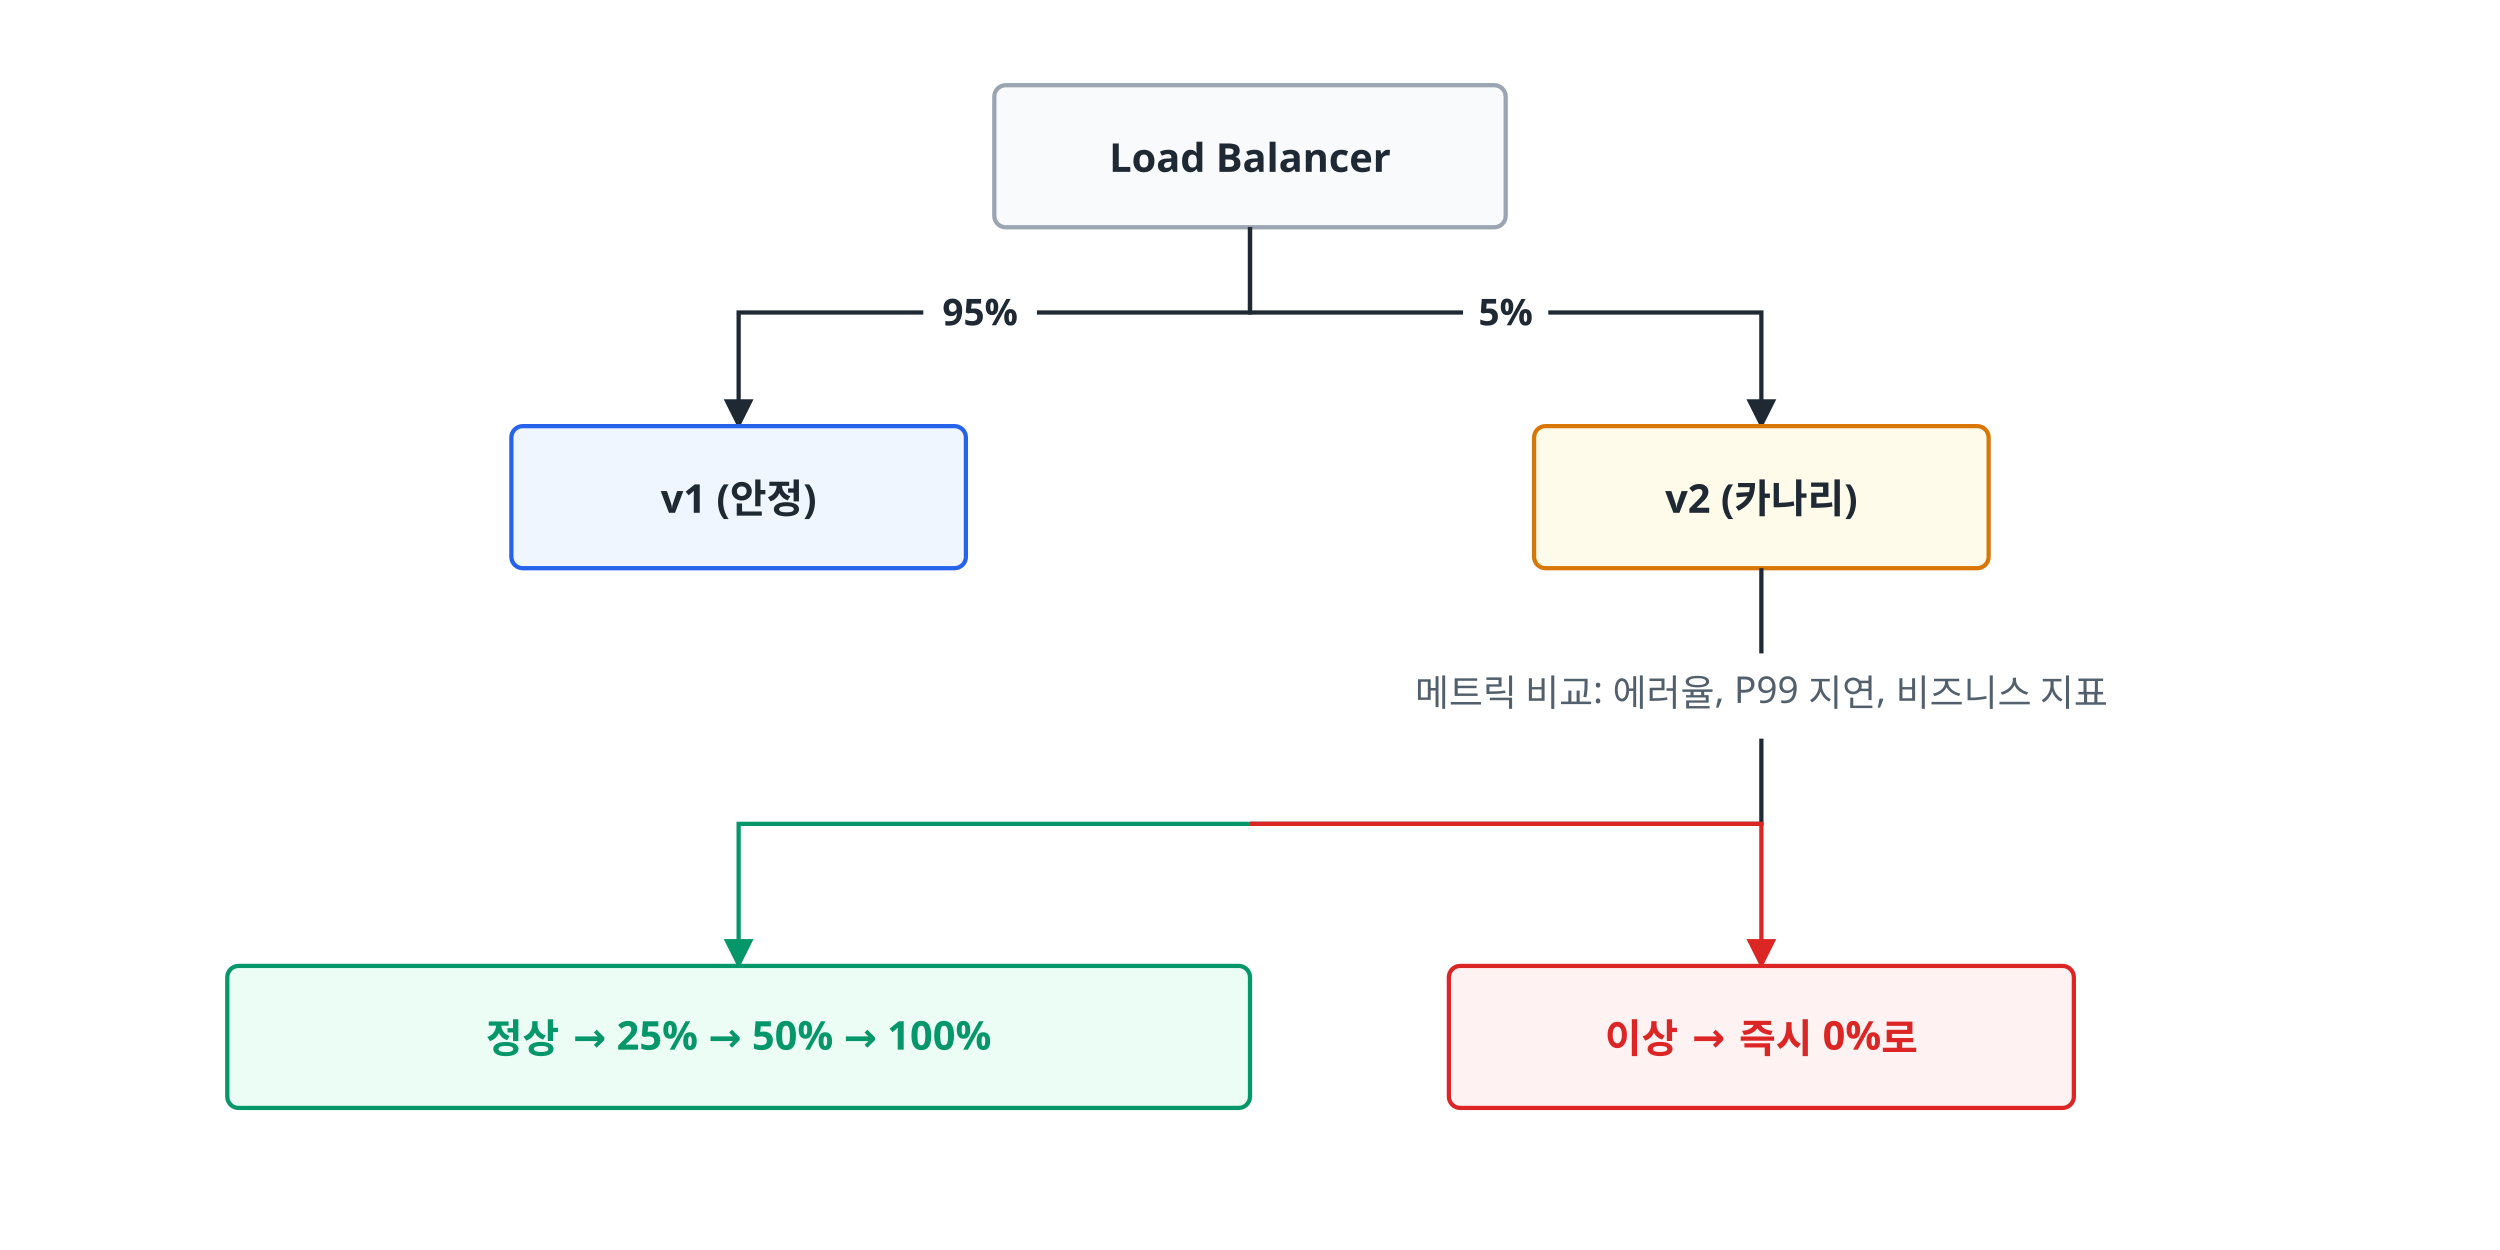
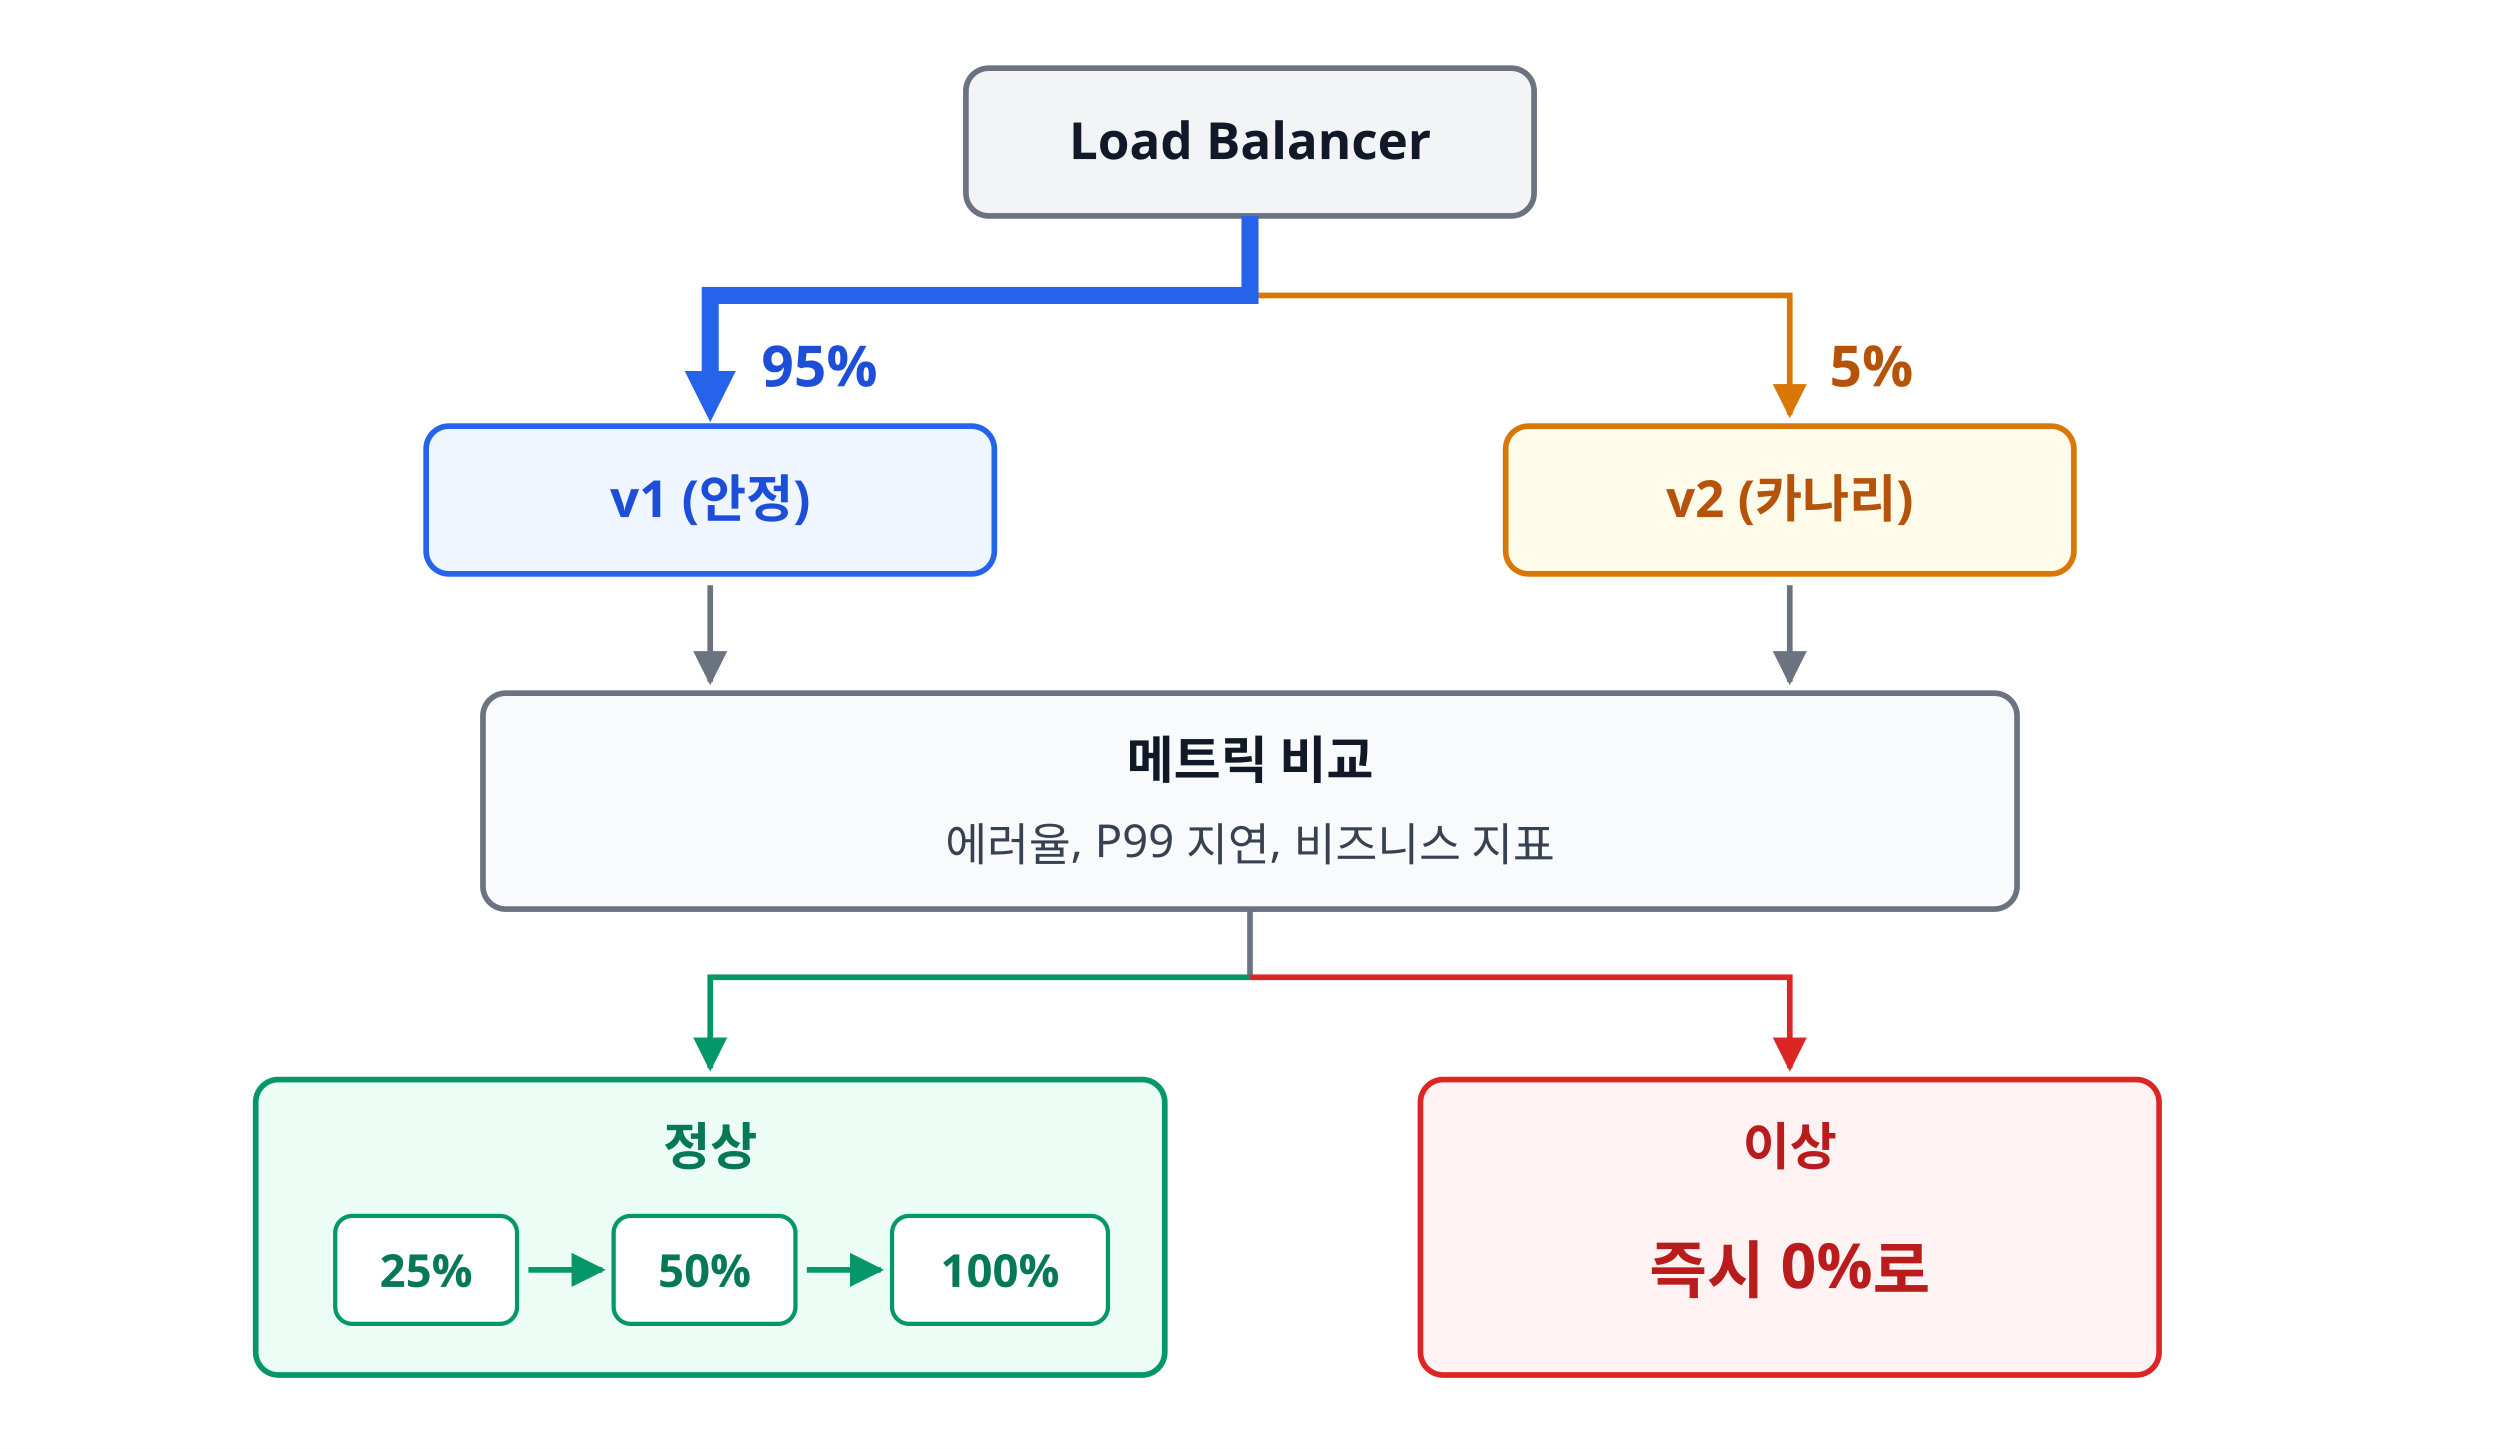
- <svg xmlns="http://www.w3.org/2000/svg" viewBox="0 0 880 440" width="880" height="440" font-family="'Malgun Gothic','Apple SD Gothic Neo','Noto Sans KR','Segoe UI',sans-serif" role="img" aria-labelledby="t d">
+ <svg xmlns="http://www.w3.org/2000/svg" viewBox="0 0 880 510" width="880" height="510" font-family="'Malgun Gothic','Apple SD Gothic Neo','Noto Sans KR','Segoe UI',sans-serif" role="img" aria-labelledby="t d">
+   <rect width="880" height="510" fill="#ffffff" />
  <defs>
-     <marker id="a-ink" viewBox="0 0 10 10" refX="9" refY="5" markerWidth="7" markerHeight="7" orient="auto-start-reverse">
-       <path d="M0,0 L10,5 L0,10 z" fill="#1f2933" />
-     </marker>
-     <marker id="a-blue" viewBox="0 0 10 10" refX="9" refY="5" markerWidth="7" markerHeight="7" orient="auto-start-reverse">
+     <marker id="ar-blue" viewBox="0 0 10 10" refX="3" refY="5" markerUnits="userSpaceOnUse" markerWidth="18" markerHeight="18" orient="auto">
      <path d="M0,0 L10,5 L0,10 z" fill="#2563eb" />
    </marker>
-     <marker id="a-green" viewBox="0 0 10 10" refX="9" refY="5" markerWidth="7" markerHeight="7" orient="auto-start-reverse">
+     <marker id="ar-amber" viewBox="0 0 10 10" refX="9" refY="5" markerUnits="userSpaceOnUse" markerWidth="12" markerHeight="12" orient="auto">
+       <path d="M0,0 L10,5 L0,10 z" fill="#d97706" />
+     </marker>
+     <marker id="ar-gray" viewBox="0 0 10 10" refX="9" refY="5" markerUnits="userSpaceOnUse" markerWidth="12" markerHeight="12" orient="auto">
+       <path d="M0,0 L10,5 L0,10 z" fill="#6b7280" />
+     </marker>
+     <marker id="ar-green" viewBox="0 0 10 10" refX="9" refY="5" markerUnits="userSpaceOnUse" markerWidth="12" markerHeight="12" orient="auto">
      <path d="M0,0 L10,5 L0,10 z" fill="#059669" />
    </marker>
-     <marker id="a-red" viewBox="0 0 10 10" refX="9" refY="5" markerWidth="7" markerHeight="7" orient="auto-start-reverse">
+     <marker id="ar-red" viewBox="0 0 10 10" refX="9" refY="5" markerUnits="userSpaceOnUse" markerWidth="12" markerHeight="12" orient="auto">
      <path d="M0,0 L10,5 L0,10 z" fill="#dc2626" />
    </marker>
  </defs>
-   <rect width="880" height="440" fill="#ffffff" />
-   <rect x="350" y="30" width="180" height="50" rx="4" fill="#f8fafc" stroke="#9aa5b1" stroke-width="1.5" />
-   <text x="440" y="60.5" font-size="14" fill="#1f2933" text-anchor="middle" font-weight="bold">Load Balancer</text>
-   <path d="M 440,80 L 440,110 L 260,110 L 260,150" stroke="#1f2933" stroke-width="1.5" fill="none" marker-end="url(#a-ink)" />
-   <rect x="325" y="99" width="40" height="22" fill="#ffffff" />
-   <text x="345" y="114.5" font-size="13" fill="#1f2933" text-anchor="middle" font-weight="bold">95%</text>
-   <path d="M 440,80 L 440,110 L 620,110 L 620,150" stroke="#1f2933" stroke-width="1.5" fill="none" marker-end="url(#a-ink)" />
-   <rect x="515" y="99" width="30" height="22" fill="#ffffff" />
-   <text x="530" y="114.5" font-size="13" fill="#1f2933" text-anchor="middle" font-weight="bold">5%</text>
-   <rect x="180" y="150" width="160" height="50" rx="4" fill="#eff6ff" stroke="#2563eb" stroke-width="1.5" />
-   <text x="260" y="180.5" font-size="14" fill="#1f2933" text-anchor="middle" font-weight="bold">v1 (안정)</text>
-   <rect x="540" y="150" width="160" height="50" rx="4" fill="#fffbeb" stroke="#d97706" stroke-width="1.5" />
-   <text x="620" y="180.5" font-size="14" fill="#1f2933" text-anchor="middle" font-weight="bold">v2 (카나리)</text>
-   <path d="M 620,200 L 620,230" stroke="#1f2933" stroke-width="1.5" fill="none" />
-   <text x="620" y="248.5" font-size="13" fill="#52606d" text-anchor="middle">메트릭 비교: 에러율, P99 지연, 비즈니스 지표</text>
-   <path d="M 620,260 L 620,290 L 440,290" stroke="#1f2933" stroke-width="1.5" fill="none" />
-   <path d="M 440,290 L 260,290 L 260,340" stroke="#059669" stroke-width="1.5" fill="none" marker-end="url(#a-green)" />
-   <path d="M 440,290 L 620,290 L 620,340" stroke="#dc2626" stroke-width="1.5" fill="none" marker-end="url(#a-red)" />
-   <rect x="80" y="340" width="360" height="50" rx="4" fill="#ecfdf5" stroke="#059669" stroke-width="1.5" />
-   <text x="260" y="370.5" font-size="14" fill="#059669" text-anchor="middle" font-weight="bold">정상 → 25% → 50% → 100%</text>
-   <rect x="510" y="340" width="220" height="50" rx="4" fill="#fef2f2" stroke="#dc2626" stroke-width="1.5" />
-   <text x="620" y="370.5" font-size="14" fill="#dc2626" text-anchor="middle" font-weight="bold">이상 → 즉시 0%로</text>
+   <rect x="340" y="24" width="200" height="52" rx="8" fill="#f3f4f6" stroke="#6b7280" stroke-width="2" />
+   <text x="440" y="56" text-anchor="middle" font-size="18" font-weight="bold" fill="#111827">Load Balancer</text>
+   <path d="M440,104 H630 V146" fill="none" stroke="#d97706" stroke-width="2" marker-end="url(#ar-amber)" />
+   <path d="M440,76 V104 H250 V136" fill="none" stroke="#2563eb" stroke-width="6" marker-end="url(#ar-blue)" />
+   <text x="268" y="136" font-size="20" font-weight="bold" fill="#1d4ed8">95%</text>
+   <text x="644" y="136" font-size="20" font-weight="bold" fill="#b45309">5%</text>
+   <rect x="150" y="150" width="200" height="52" rx="8" fill="#eff6ff" stroke="#2563eb" stroke-width="2" />
+   <text x="250" y="182" text-anchor="middle" font-size="18" font-weight="bold" fill="#1d4ed8">v1 (안정)</text>
+   <rect x="530" y="150" width="200" height="52" rx="8" fill="#fffbeb" stroke="#d97706" stroke-width="2" />
+   <text x="630" y="182" text-anchor="middle" font-size="18" font-weight="bold" fill="#b45309">v2 (카나리)</text>
+   <line x1="250" y1="206" x2="250" y2="240" stroke="#6b7280" stroke-width="2" marker-end="url(#ar-gray)" />
+   <line x1="630" y1="206" x2="630" y2="240" stroke="#6b7280" stroke-width="2" marker-end="url(#ar-gray)" />
+   <rect x="170" y="244" width="540" height="76" rx="8" fill="#f9fafb" stroke="#6b7280" stroke-width="2" />
+   <text x="440" y="274" text-anchor="middle" font-size="18" font-weight="bold" fill="#111827">메트릭 비교</text>
+   <text x="440" y="303" text-anchor="middle" font-size="16" fill="#374151">에러율, P99 지연, 비즈니스 지표</text>
+   <line x1="440" y1="320" x2="440" y2="344" stroke="#6b7280" stroke-width="2" />
+   <path d="M440,344 H250 V376" fill="none" stroke="#059669" stroke-width="2" marker-end="url(#ar-green)" />
+   <path d="M440,344 H630 V376" fill="none" stroke="#dc2626" stroke-width="2" marker-end="url(#ar-red)" />
+   <rect x="90" y="380" width="320" height="104" rx="8" fill="#ecfdf5" stroke="#059669" stroke-width="2" />
+   <text x="250" y="410" text-anchor="middle" font-size="18" font-weight="bold" fill="#047857">정상</text>
+   <rect x="118" y="428" width="64" height="38" rx="6" fill="#ffffff" stroke="#059669" stroke-width="1.5" />
+   <text x="150" y="453" text-anchor="middle" font-size="16" font-weight="bold" fill="#047857">25%</text>
+   <line x1="186" y1="447" x2="212" y2="447" stroke="#059669" stroke-width="2" marker-end="url(#ar-green)" />
+   <rect x="216" y="428" width="64" height="38" rx="6" fill="#ffffff" stroke="#059669" stroke-width="1.5" />
+   <text x="248" y="453" text-anchor="middle" font-size="16" font-weight="bold" fill="#047857">50%</text>
+   <line x1="284" y1="447" x2="310" y2="447" stroke="#059669" stroke-width="2" marker-end="url(#ar-green)" />
+   <rect x="314" y="428" width="76" height="38" rx="6" fill="#ffffff" stroke="#059669" stroke-width="1.5" />
+   <text x="352" y="453" text-anchor="middle" font-size="16" font-weight="bold" fill="#047857">100%</text>
+   <rect x="500" y="380" width="260" height="104" rx="8" fill="#fef2f2" stroke="#dc2626" stroke-width="2" />
+   <text x="630" y="410" text-anchor="middle" font-size="18" font-weight="bold" fill="#b91c1c">이상</text>
+   <text x="630" y="455" text-anchor="middle" font-size="22" font-weight="bold" fill="#b91c1c">즉시 0%로</text>
</svg>
